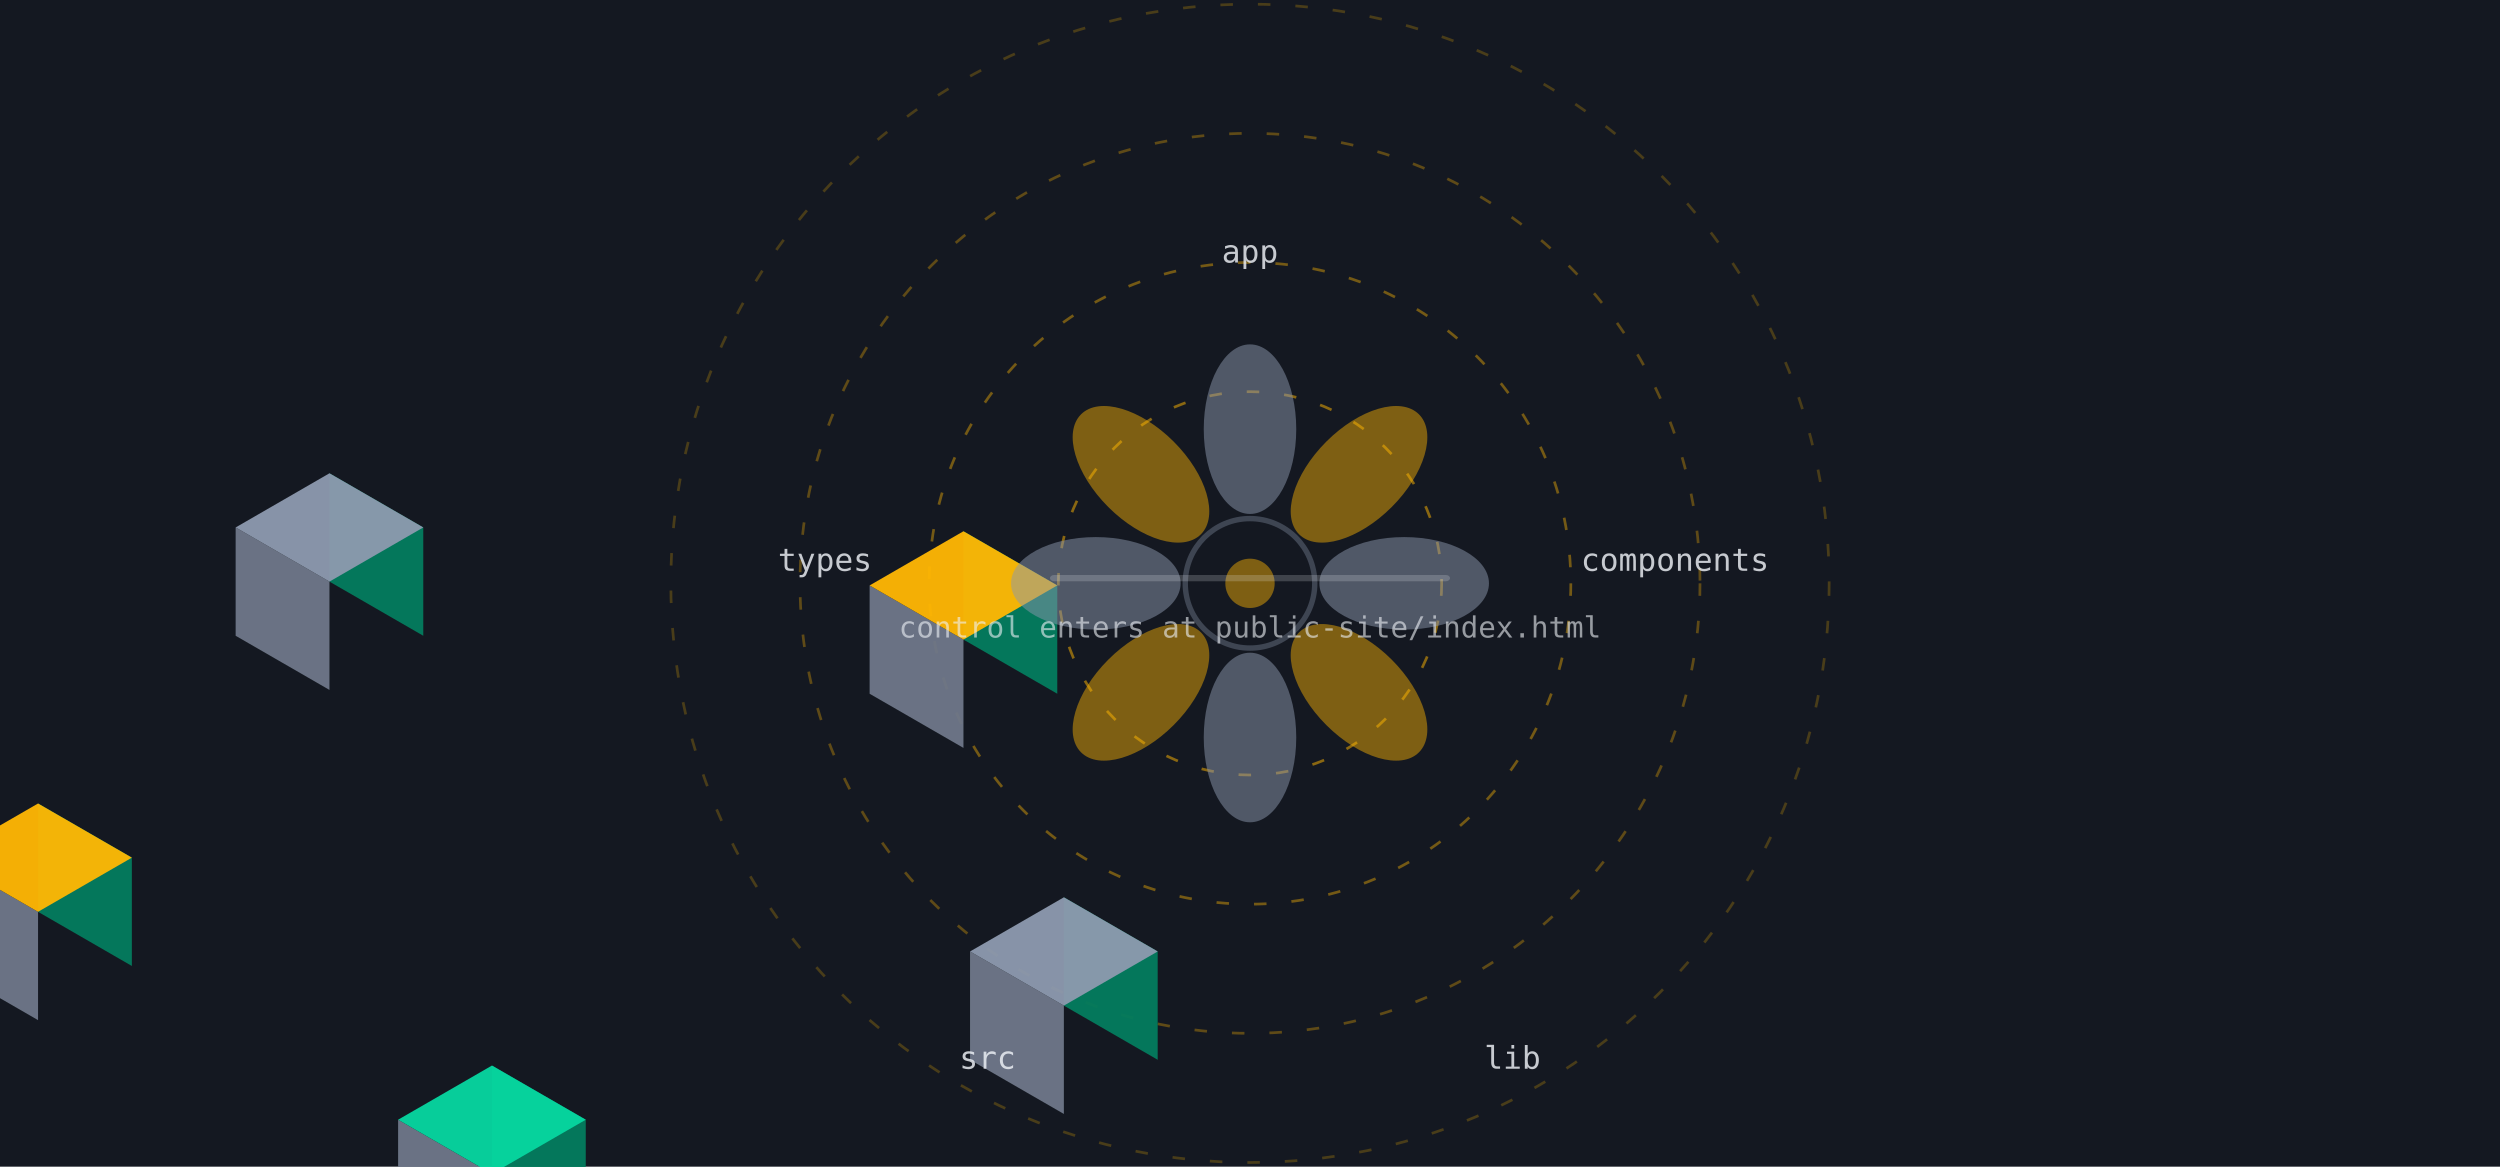
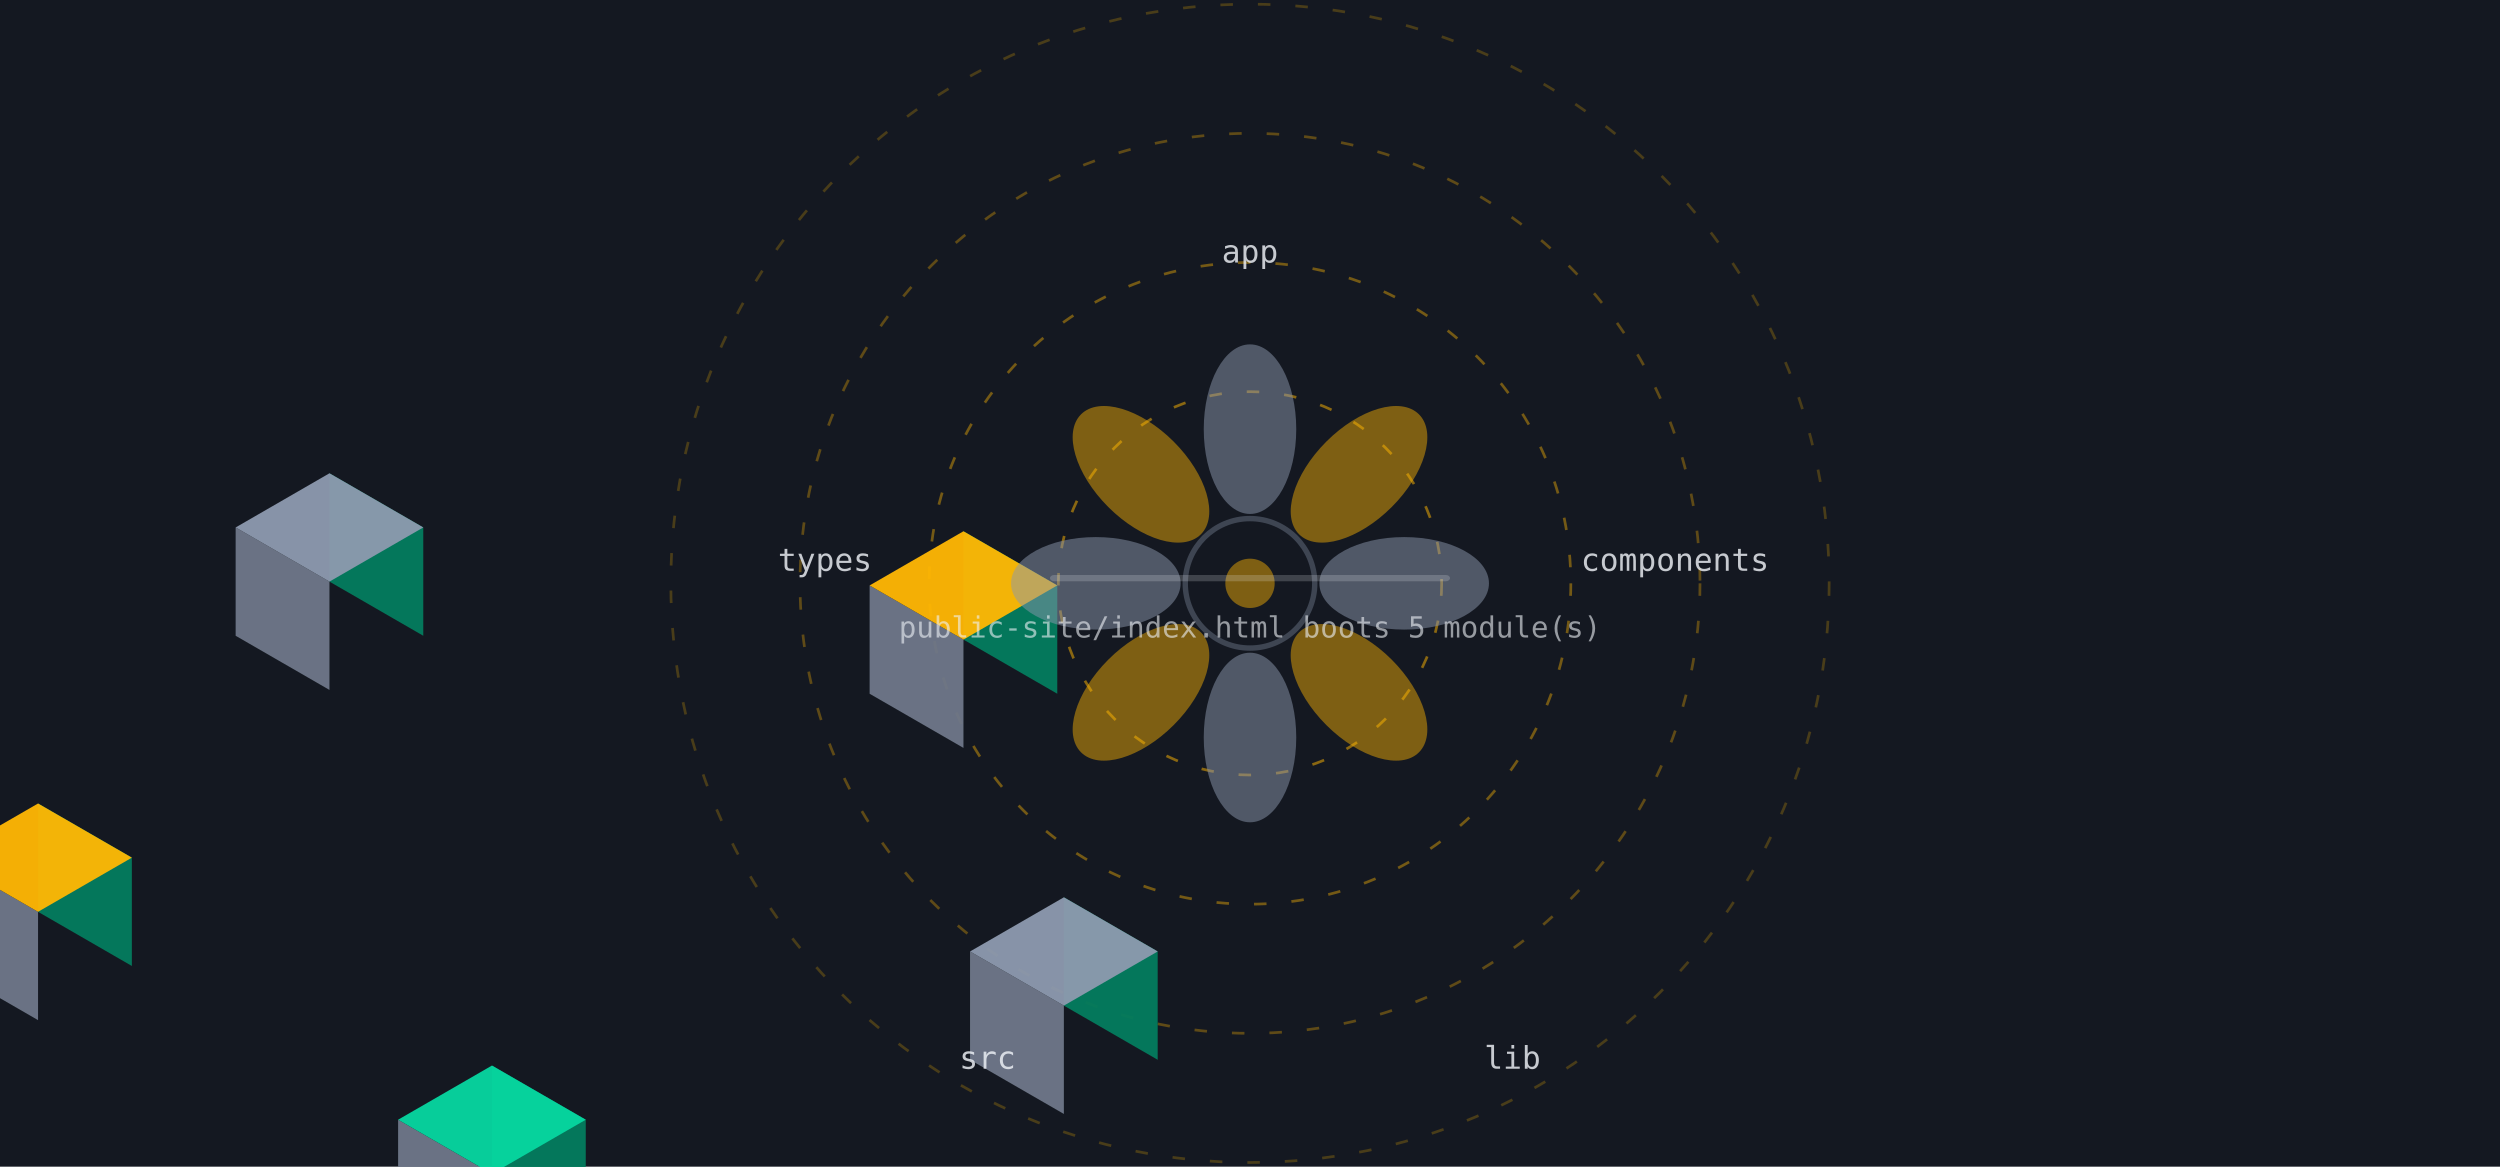
<svg xmlns="http://www.w3.org/2000/svg" viewBox="0 0 1200 560" width="1200" height="560" role="img" aria-label="zaeux workflow">
  <rect width="1200" height="560" fill="#141821" />
  <defs>
    <linearGradient id="gk" x1="0" y1="0" x2="1" y2="1">
      <stop offset="0%" stop-color="#ffb703" />
      <stop offset="100%" stop-color="#8d99ae" />
    </linearGradient>
  </defs>
  <circle cx="600.00" cy="280.00" r="92.00" fill="none" stroke="rgba(255,183,3,0.500)" stroke-width="1.30" opacity="1.00" stroke-dasharray="6 12" />
  <circle cx="600.00" cy="280.00" r="154.00" fill="none" stroke="rgba(255,183,3,0.410)" stroke-width="1.30" opacity="1.00" stroke-dasharray="6 12" />
  <circle cx="600.00" cy="280.00" r="216.00" fill="none" stroke="rgba(255,183,3,0.320)" stroke-width="1.30" opacity="1.00" stroke-dasharray="6 12" />
  <circle cx="600.00" cy="280.00" r="278.00" fill="none" stroke="rgba(255,183,3,0.230)" stroke-width="1.30" opacity="1.00" stroke-dasharray="6 12" />
  <polygon points="462.46,307.00 507.49,333.00 507.49,281.00 462.46,255.00" fill="#037c5d" opacity="0.95" />
  <polygon points="417.42,333.00 462.46,359.00 462.46,307.00 417.42,281.00" fill="#6e7788" opacity="0.95" />
  <polygon points="462.46,255.00 507.49,281.00 462.46,307.00 417.42,281.00" fill="#ffb703" opacity="0.95" />
  <text x="600" y="126" font-family="ui-monospace,Menlo,monospace" font-size="15" fill="rgba(238,241,246,0.820)" text-anchor="middle">app</text>
  <polygon points="510.66,482.70 555.69,508.70 555.69,456.70 510.66,430.70" fill="#037c5d" opacity="0.95" />
  <polygon points="465.62,508.70 510.66,534.70 510.66,482.70 465.62,456.70" fill="#6e7788" opacity="0.95" />
  <polygon points="510.66,430.70 555.69,456.70 510.66,482.70 465.62,456.70" fill="#8d99ae" opacity="0.95" />
  <text x="804" y="274" font-family="ui-monospace,Menlo,monospace" font-size="15" fill="rgba(238,241,246,0.820)" text-anchor="middle">components</text>
  <polygon points="236.13,563.46 281.16,589.46 281.16,537.46 236.13,511.46" fill="#037c5d" opacity="0.95" />
  <polygon points="191.09,589.46 236.13,615.46 236.13,563.46 191.09,537.46" fill="#6e7788" opacity="0.95" />
  <polygon points="236.13,511.46 281.16,537.46 236.13,563.46 191.09,537.46" fill="#06d6a0" opacity="0.95" />
  <text x="726" y="513" font-family="ui-monospace,Menlo,monospace" font-size="15" fill="rgba(238,241,246,0.820)" text-anchor="middle">lib</text>
  <polygon points="18.26,437.67 63.29,463.67 63.29,411.67 18.26,385.67" fill="#037c5d" opacity="0.95" />
  <polygon points="-26.77,463.67 18.26,489.67 18.26,437.67 -26.77,411.67" fill="#6e7788" opacity="0.95" />
  <polygon points="18.26,385.67 63.29,411.67 18.26,437.67 -26.77,411.67" fill="#ffb703" opacity="0.95" />
  <text x="474" y="513" font-family="ui-monospace,Menlo,monospace" font-size="15" fill="rgba(238,241,246,0.820)" text-anchor="middle">src</text>
  <polygon points="158.14,279.17 203.17,305.17 203.17,253.17 158.14,227.17" fill="#037c5d" opacity="0.95" />
  <polygon points="113.11,305.17 158.14,331.17 158.14,279.17 113.11,253.17" fill="#6e7788" opacity="0.95" />
  <polygon points="158.14,227.17 203.17,253.17 158.14,279.17 113.11,253.17" fill="#8d99ae" opacity="0.95" />
  <text x="396" y="274" font-family="ui-monospace,Menlo,monospace" font-size="15" fill="rgba(238,241,246,0.820)" text-anchor="middle">types</text>
  <ellipse cx="600.00" cy="206.00" rx="22.20" ry="40.70" fill="rgba(141,153,174,0.500)" opacity="1.00" transform="rotate(0.0 600.00 206.00)" />
  <ellipse cx="652.33" cy="227.67" rx="22.20" ry="40.70" fill="rgba(255,183,3,0.450)" opacity="1.00" transform="rotate(45.0 652.33 227.67)" />
  <ellipse cx="674.00" cy="280.00" rx="22.20" ry="40.70" fill="rgba(141,153,174,0.500)" opacity="1.00" transform="rotate(90.0 674.00 280.00)" />
  <ellipse cx="652.33" cy="332.33" rx="22.20" ry="40.70" fill="rgba(255,183,3,0.450)" opacity="1.00" transform="rotate(135.0 652.33 332.33)" />
  <ellipse cx="600.00" cy="354.00" rx="22.20" ry="40.70" fill="rgba(141,153,174,0.500)" opacity="1.00" transform="rotate(180.0 600.00 354.00)" />
  <ellipse cx="547.67" cy="332.33" rx="22.20" ry="40.70" fill="rgba(255,183,3,0.450)" opacity="1.00" transform="rotate(225.0 547.67 332.33)" />
  <ellipse cx="526.00" cy="280.00" rx="22.20" ry="40.70" fill="rgba(141,153,174,0.500)" opacity="1.00" transform="rotate(270.0 526.00 280.00)" />
  <ellipse cx="547.67" cy="227.67" rx="22.20" ry="40.70" fill="rgba(255,183,3,0.450)" opacity="1.00" transform="rotate(315.0 547.67 227.67)" />
  <circle cx="600.00" cy="280.00" r="31.08" fill="none" stroke="rgba(141,153,174,0.500)" stroke-width="2.59" opacity="0.70" />
  <circle cx="600.00" cy="280.00" r="11.84" fill="rgba(255,183,3,0.450)" opacity="1.00" />
  <rect x="504.00" y="276.00" width="192.00" height="3.00" rx="2.00" fill="rgba(238,241,246,0.200)" opacity="1.00" />
-   <text x="600" y="306" font-family="ui-monospace,Menlo,monospace" font-size="14" fill="rgba(238,241,246,0.600)" text-anchor="middle">control enters at public-site/index.html</text>
+   <text x="600" y="306" font-family="ui-monospace,Menlo,monospace" font-size="14" fill="rgba(238,241,246,0.600)" text-anchor="middle">public-site/index.html boots 5 module(s)</text>
</svg>
